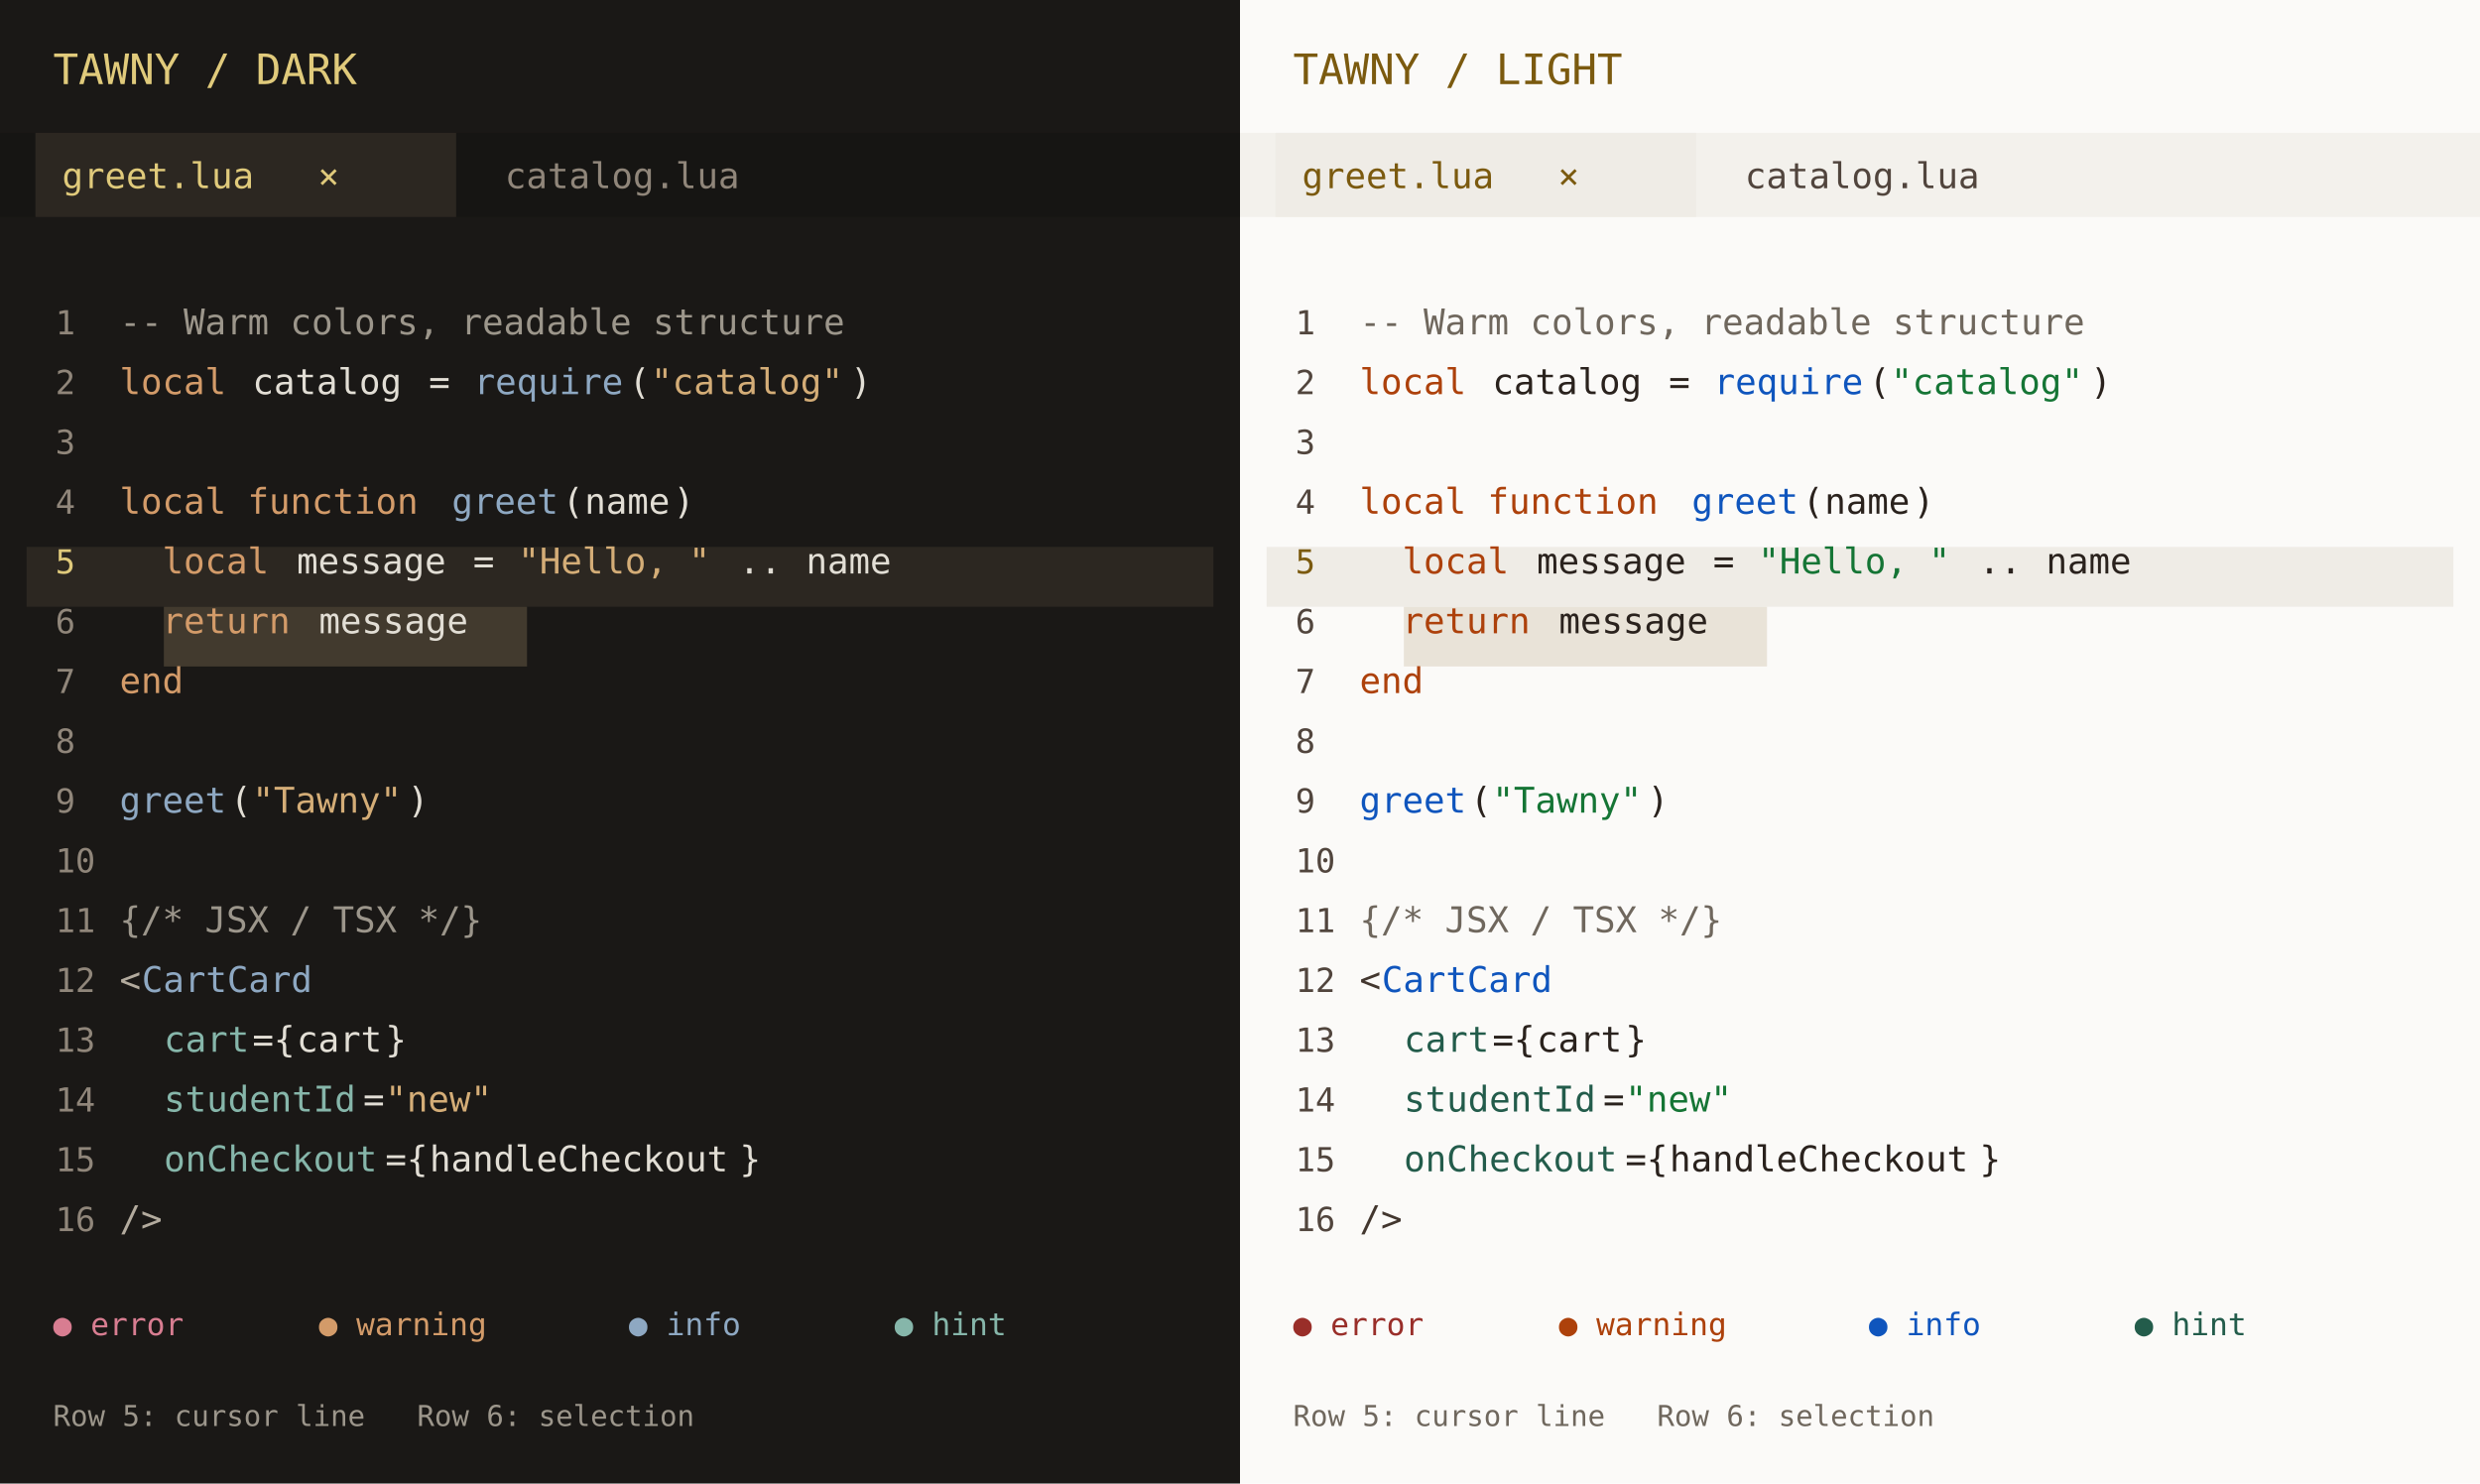
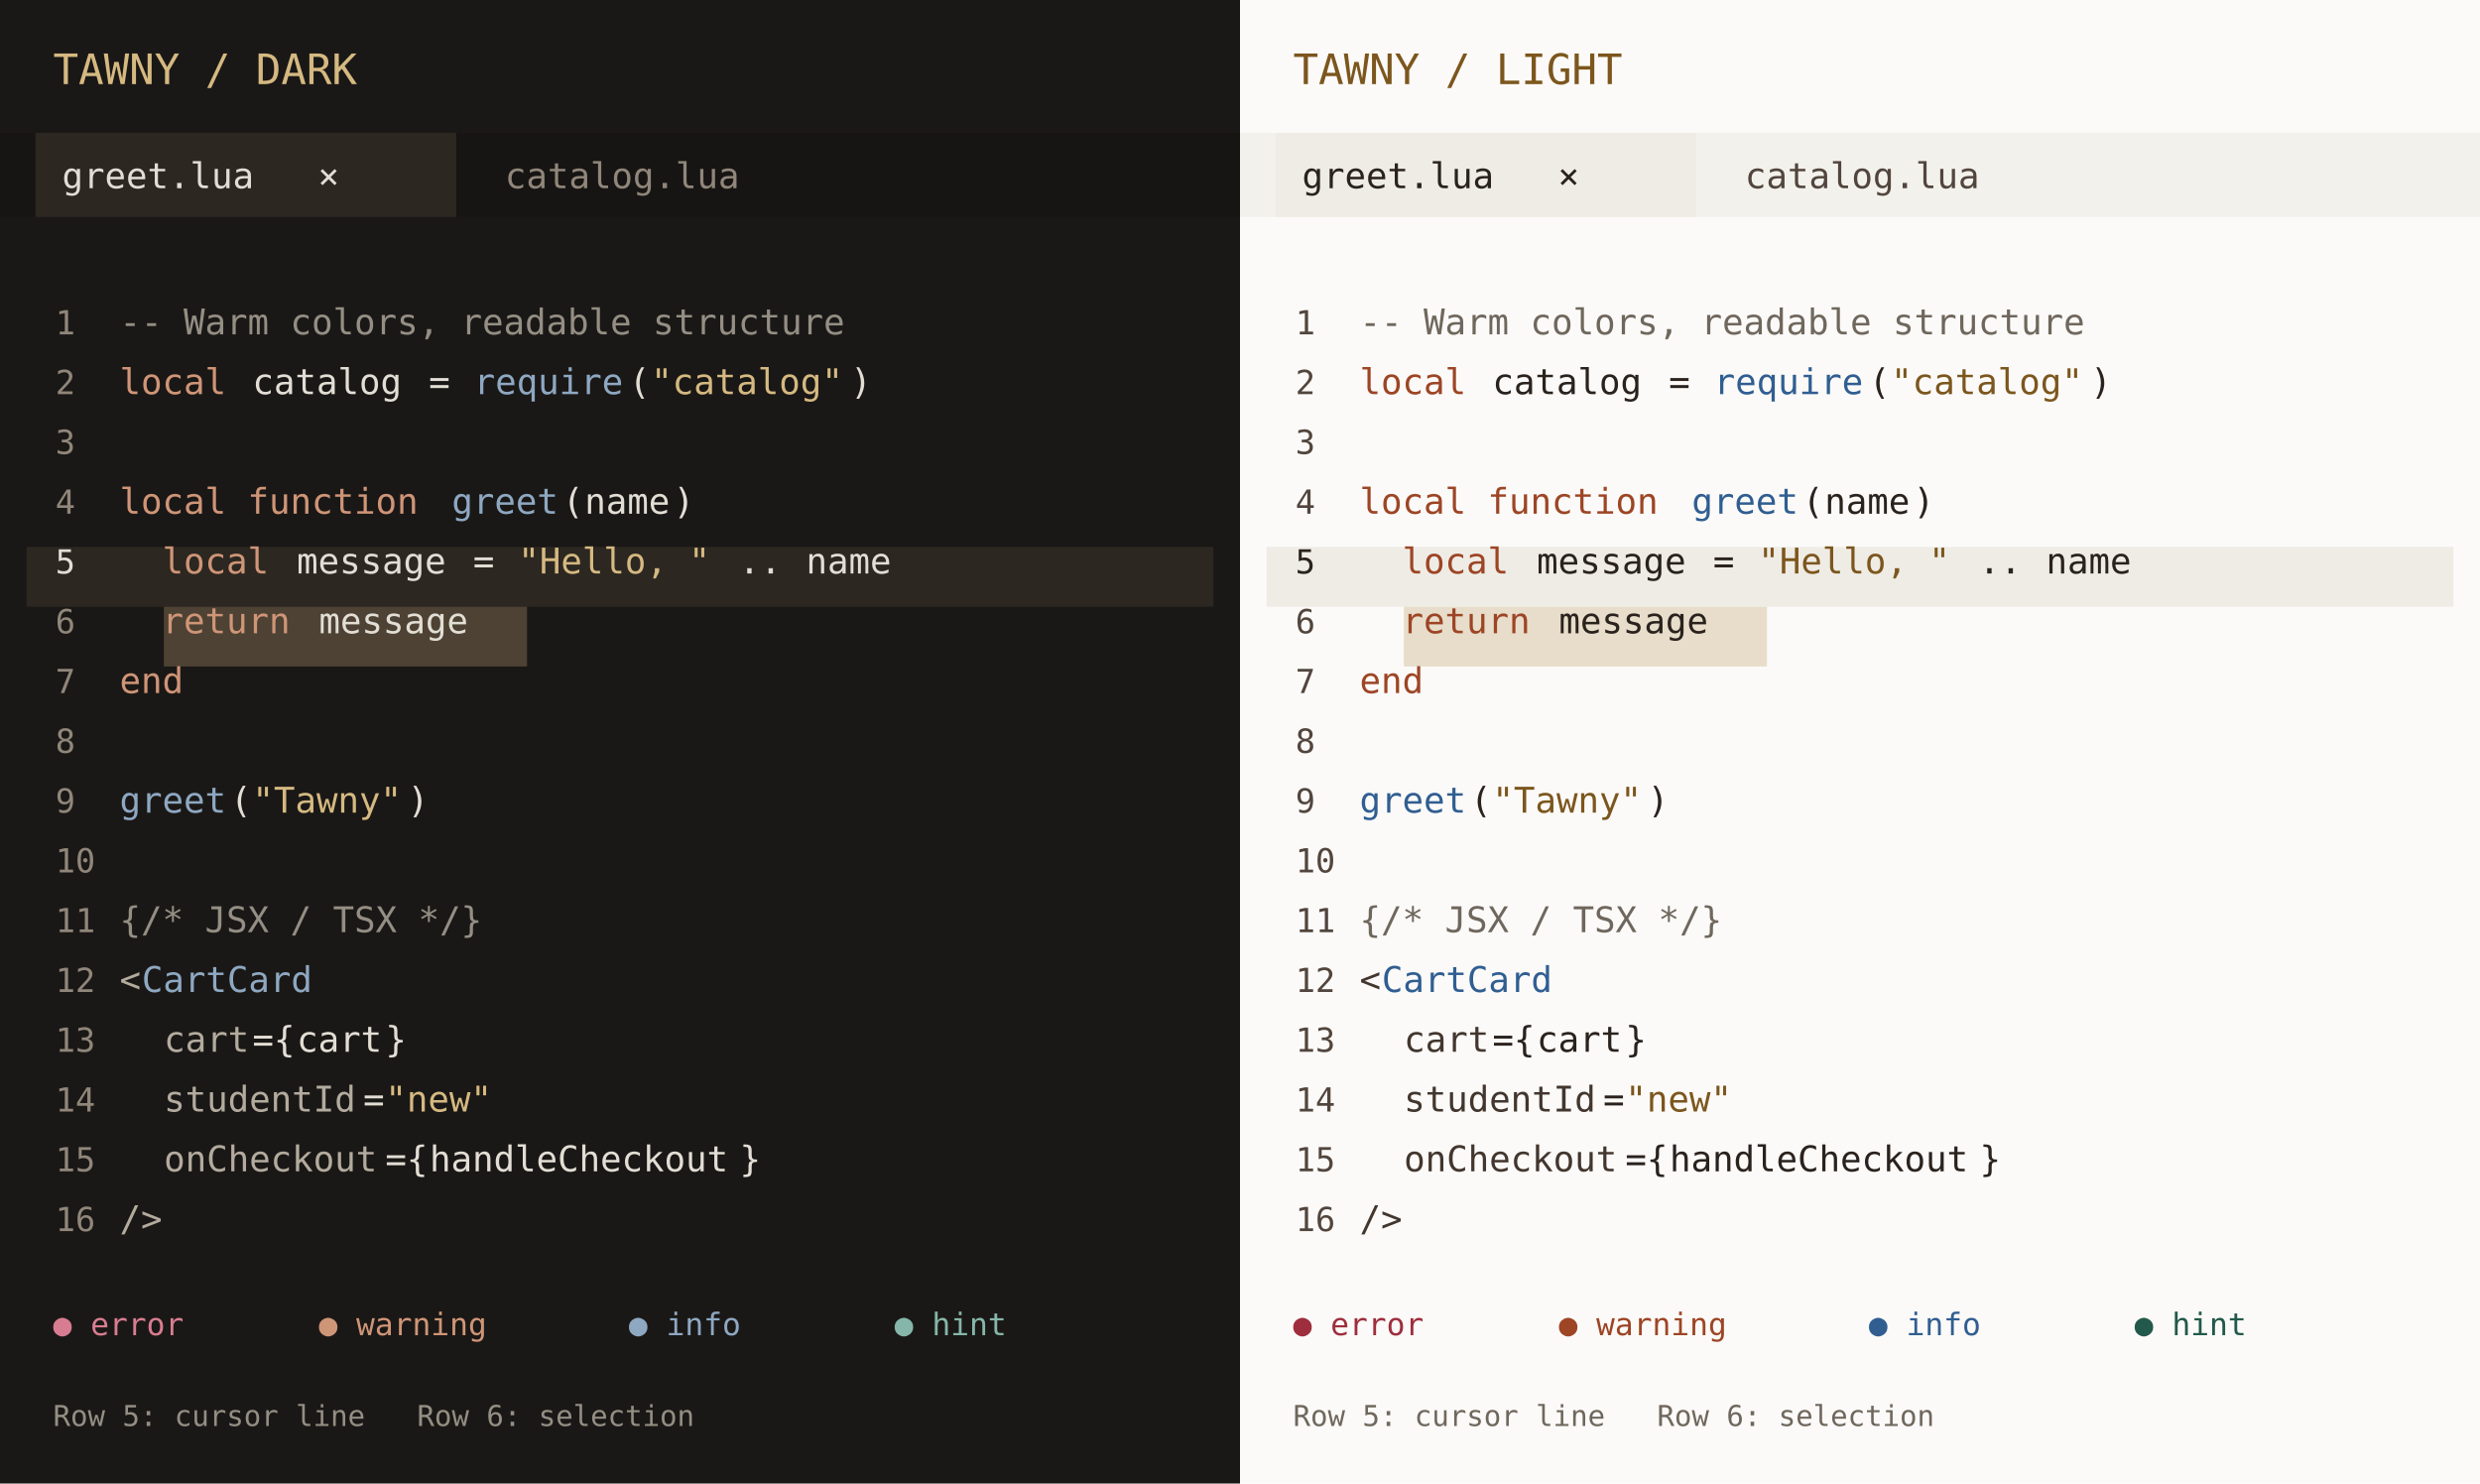
<svg xmlns="http://www.w3.org/2000/svg" width="1120" height="670" viewBox="0 0 1120 670">
  <rect x="0" y="0" width="560" height="670" fill="#1a1816" />
  <g font-family="Menlo,DejaVu Sans Mono,monospace" xml:space="preserve">
-     <text x="24" y="38" fill="#e0ca7b" font-size="19">TAWNY / DARK</text>
+     <text x="24" y="38" fill="#d5b981" font-size="19">TAWNY / DARK</text>
    <rect x="0" y="60" width="560" height="38" fill="#161513" />
    <rect x="16" y="60" width="190" height="38" fill="#2c2721" />
-     <text x="28" y="85" fill="#e0ca7b" font-size="16">greet.lua   ×</text>
+     <text x="28" y="85" fill="#e2ded5" font-size="16">greet.lua   ×</text>
    <text x="228" y="85" fill="#90867a" font-size="16">catalog.lua</text>
    <rect x="12" y="247" width="536" height="27" fill="#2c2721" />
-     <rect x="74" y="274" width="164" height="27" fill="#423a2e" />
+     <rect x="74" y="274" width="164" height="27" fill="#4d4233" />
    <text x="25" y="151" fill="#90867a" font-size="15">1</text>
-     <text x="54" y="151" fill="#9c968b" font-size="16">-- Warm colors, readable structure</text>
+     <text x="54" y="151" fill="#948e84" font-size="16">-- Warm colors, readable structure</text>
    <text x="25" y="178" fill="#90867a" font-size="15">2</text>
-     <text x="54" y="178" fill="#d39b69" font-size="16">local </text>
+     <text x="54" y="178" fill="#cf9577" font-size="16">local </text>
    <text x="114" y="178" fill="#e2ded5" font-size="16">catalog</text>
    <text x="184" y="178" fill="#e2ded5" font-size="16"> = </text>
    <text x="214" y="178" fill="#8ea8c2" font-size="16">require</text>
    <text x="284" y="178" fill="#e2ded5" font-size="16">(</text>
-     <text x="294" y="178" fill="#d4ad77" font-size="16">"catalog"</text>
+     <text x="294" y="178" fill="#d5b981" font-size="16">"catalog"</text>
    <text x="384" y="178" fill="#e2ded5" font-size="16">)</text>
    <text x="25" y="205" fill="#90867a" font-size="15">3</text>
    <text x="25" y="232" fill="#90867a" font-size="15">4</text>
-     <text x="54" y="232" fill="#d39b69" font-size="16">local function </text>
+     <text x="54" y="232" fill="#cf9577" font-size="16">local function </text>
    <text x="204" y="232" fill="#8ea8c2" font-size="16">greet</text>
    <text x="254" y="232" fill="#e2ded5" font-size="16">(</text>
    <text x="264" y="232" fill="#e2ded5" font-size="16">name</text>
    <text x="304" y="232" fill="#e2ded5" font-size="16">)</text>
-     <text x="25" y="259" fill="#e0ca7b" font-size="15">5</text>
-     <text x="54" y="259" fill="#d39b69" font-size="16">  local </text>
+     <text x="25" y="259" fill="#e2ded5" font-size="15">5</text>
+     <text x="54" y="259" fill="#cf9577" font-size="16">  local </text>
    <text x="134" y="259" fill="#e2ded5" font-size="16">message</text>
    <text x="204" y="259" fill="#e2ded5" font-size="16"> = </text>
-     <text x="234" y="259" fill="#d4ad77" font-size="16">"Hello, "</text>
+     <text x="234" y="259" fill="#d5b981" font-size="16">"Hello, "</text>
    <text x="324" y="259" fill="#e2ded5" font-size="16"> .. </text>
    <text x="364" y="259" fill="#e2ded5" font-size="16">name</text>
    <text x="25" y="286" fill="#90867a" font-size="15">6</text>
-     <text x="54" y="286" fill="#d39b69" font-size="16">  return </text>
+     <text x="54" y="286" fill="#cf9577" font-size="16">  return </text>
    <text x="144" y="286" fill="#e2ded5" font-size="16">message</text>
    <text x="25" y="313" fill="#90867a" font-size="15">7</text>
-     <text x="54" y="313" fill="#d39b69" font-size="16">end</text>
+     <text x="54" y="313" fill="#cf9577" font-size="16">end</text>
    <text x="25" y="340" fill="#90867a" font-size="15">8</text>
    <text x="25" y="367" fill="#90867a" font-size="15">9</text>
    <text x="54" y="367" fill="#8ea8c2" font-size="16">greet</text>
    <text x="104" y="367" fill="#e2ded5" font-size="16">(</text>
-     <text x="114" y="367" fill="#d4ad77" font-size="16">"Tawny"</text>
+     <text x="114" y="367" fill="#d5b981" font-size="16">"Tawny"</text>
    <text x="184" y="367" fill="#e2ded5" font-size="16">)</text>
    <text x="25" y="394" fill="#90867a" font-size="15">10</text>
    <text x="25" y="421" fill="#90867a" font-size="15">11</text>
-     <text x="54" y="421" fill="#9c968b" font-size="16">{/* JSX / TSX */}</text>
+     <text x="54" y="421" fill="#948e84" font-size="16">{/* JSX / TSX */}</text>
    <text x="25" y="448" fill="#90867a" font-size="15">12</text>
    <text x="54" y="448" fill="#b3ab9e" font-size="16">&lt;</text>
    <text x="64" y="448" fill="#8ea8c2" font-size="16">CartCard</text>
    <text x="25" y="475" fill="#90867a" font-size="15">13</text>
    <text x="54" y="475" fill="#e2ded5" font-size="16">  </text>
-     <text x="74" y="475" fill="#86b6aa" font-size="16">cart</text>
+     <text x="74" y="475" fill="#b3ab9e" font-size="16">cart</text>
    <text x="114" y="475" fill="#e2ded5" font-size="16">={</text>
    <text x="134" y="475" fill="#e2ded5" font-size="16">cart</text>
    <text x="174" y="475" fill="#e2ded5" font-size="16">}</text>
    <text x="25" y="502" fill="#90867a" font-size="15">14</text>
    <text x="54" y="502" fill="#e2ded5" font-size="16">  </text>
-     <text x="74" y="502" fill="#86b6aa" font-size="16">studentId</text>
+     <text x="74" y="502" fill="#b3ab9e" font-size="16">studentId</text>
    <text x="164" y="502" fill="#e2ded5" font-size="16">=</text>
-     <text x="174" y="502" fill="#d4ad77" font-size="16">"new"</text>
+     <text x="174" y="502" fill="#d5b981" font-size="16">"new"</text>
    <text x="25" y="529" fill="#90867a" font-size="15">15</text>
    <text x="54" y="529" fill="#e2ded5" font-size="16">  </text>
-     <text x="74" y="529" fill="#86b6aa" font-size="16">onCheckout</text>
+     <text x="74" y="529" fill="#b3ab9e" font-size="16">onCheckout</text>
    <text x="174" y="529" fill="#e2ded5" font-size="16">={</text>
    <text x="194" y="529" fill="#e2ded5" font-size="16">handleCheckout</text>
    <text x="334" y="529" fill="#e2ded5" font-size="16">}</text>
    <text x="25" y="556" fill="#90867a" font-size="15">16</text>
    <text x="54" y="556" fill="#b3ab9e" font-size="16">/&gt;</text>
    <text x="24" y="603" fill="#d87d91" font-size="14">● error</text>
-     <text x="144" y="603" fill="#d39b69" font-size="14">● warning</text>
+     <text x="144" y="603" fill="#cf9577" font-size="14">● warning</text>
    <text x="284" y="603" fill="#8ea8c2" font-size="14">● info</text>
    <text x="404" y="603" fill="#86b6aa" font-size="14">● hint</text>
-     <text x="24" y="644" fill="#9c968b" font-size="13">Row 5: cursor line   Row 6: selection</text>
+     <text x="24" y="644" fill="#948e84" font-size="13">Row 5: cursor line   Row 6: selection</text>
  </g>
  <rect x="560" y="0" width="560" height="670" fill="#fbfaf8" />
  <g font-family="Menlo,DejaVu Sans Mono,monospace" xml:space="preserve">
-     <text x="584" y="38" fill="#7b5a0f" font-size="19">TAWNY / LIGHT</text>
+     <text x="584" y="38" fill="#7c561d" font-size="19">TAWNY / LIGHT</text>
    <rect x="560" y="60" width="560" height="38" fill="#f3f1ec" />
    <rect x="576" y="60" width="190" height="38" fill="#efece6" />
-     <text x="588" y="85" fill="#7b5a0f" font-size="16">greet.lua   ×</text>
+     <text x="588" y="85" fill="#2a221d" font-size="16">greet.lua   ×</text>
    <text x="788" y="85" fill="#51453d" font-size="16">catalog.lua</text>
    <rect x="572" y="247" width="536" height="27" fill="#efece6" />
-     <rect x="634" y="274" width="164" height="27" fill="#e9e3d8" />
+     <rect x="634" y="274" width="164" height="27" fill="#e7ddca" />
    <text x="585" y="151" fill="#51453d" font-size="15">1</text>
    <text x="614" y="151" fill="#6f675d" font-size="16">-- Warm colors, readable structure</text>
    <text x="585" y="178" fill="#51453d" font-size="15">2</text>
-     <text x="614" y="178" fill="#ad410b" font-size="16">local </text>
+     <text x="614" y="178" fill="#9d4525" font-size="16">local </text>
    <text x="674" y="178" fill="#2a221d" font-size="16">catalog</text>
    <text x="744" y="178" fill="#2a221d" font-size="16"> = </text>
-     <text x="774" y="178" fill="#0f55bd" font-size="16">require</text>
+     <text x="774" y="178" fill="#305e91" font-size="16">require</text>
    <text x="844" y="178" fill="#2a221d" font-size="16">(</text>
-     <text x="854" y="178" fill="#157535" font-size="16">"catalog"</text>
+     <text x="854" y="178" fill="#7c561d" font-size="16">"catalog"</text>
    <text x="944" y="178" fill="#2a221d" font-size="16">)</text>
    <text x="585" y="205" fill="#51453d" font-size="15">3</text>
    <text x="585" y="232" fill="#51453d" font-size="15">4</text>
-     <text x="614" y="232" fill="#ad410b" font-size="16">local function </text>
-     <text x="764" y="232" fill="#0f55bd" font-size="16">greet</text>
+     <text x="614" y="232" fill="#9d4525" font-size="16">local function </text>
+     <text x="764" y="232" fill="#305e91" font-size="16">greet</text>
    <text x="814" y="232" fill="#2a221d" font-size="16">(</text>
    <text x="824" y="232" fill="#2a221d" font-size="16">name</text>
    <text x="864" y="232" fill="#2a221d" font-size="16">)</text>
-     <text x="585" y="259" fill="#7b5a0f" font-size="15">5</text>
-     <text x="614" y="259" fill="#ad410b" font-size="16">  local </text>
+     <text x="585" y="259" fill="#2a221d" font-size="15">5</text>
+     <text x="614" y="259" fill="#9d4525" font-size="16">  local </text>
    <text x="694" y="259" fill="#2a221d" font-size="16">message</text>
    <text x="764" y="259" fill="#2a221d" font-size="16"> = </text>
-     <text x="794" y="259" fill="#157535" font-size="16">"Hello, "</text>
+     <text x="794" y="259" fill="#7c561d" font-size="16">"Hello, "</text>
    <text x="884" y="259" fill="#2a221d" font-size="16"> .. </text>
    <text x="924" y="259" fill="#2a221d" font-size="16">name</text>
    <text x="585" y="286" fill="#51453d" font-size="15">6</text>
-     <text x="614" y="286" fill="#ad410b" font-size="16">  return </text>
+     <text x="614" y="286" fill="#9d4525" font-size="16">  return </text>
    <text x="704" y="286" fill="#2a221d" font-size="16">message</text>
    <text x="585" y="313" fill="#51453d" font-size="15">7</text>
-     <text x="614" y="313" fill="#ad410b" font-size="16">end</text>
+     <text x="614" y="313" fill="#9d4525" font-size="16">end</text>
    <text x="585" y="340" fill="#51453d" font-size="15">8</text>
    <text x="585" y="367" fill="#51453d" font-size="15">9</text>
-     <text x="614" y="367" fill="#0f55bd" font-size="16">greet</text>
+     <text x="614" y="367" fill="#305e91" font-size="16">greet</text>
    <text x="664" y="367" fill="#2a221d" font-size="16">(</text>
-     <text x="674" y="367" fill="#157535" font-size="16">"Tawny"</text>
+     <text x="674" y="367" fill="#7c561d" font-size="16">"Tawny"</text>
    <text x="744" y="367" fill="#2a221d" font-size="16">)</text>
    <text x="585" y="394" fill="#51453d" font-size="15">10</text>
    <text x="585" y="421" fill="#51453d" font-size="15">11</text>
    <text x="614" y="421" fill="#6f675d" font-size="16">{/* JSX / TSX */}</text>
    <text x="585" y="448" fill="#51453d" font-size="15">12</text>
    <text x="614" y="448" fill="#42362e" font-size="16">&lt;</text>
-     <text x="624" y="448" fill="#0f55bd" font-size="16">CartCard</text>
+     <text x="624" y="448" fill="#305e91" font-size="16">CartCard</text>
    <text x="585" y="475" fill="#51453d" font-size="15">13</text>
    <text x="614" y="475" fill="#2a221d" font-size="16">  </text>
-     <text x="634" y="475" fill="#235c4b" font-size="16">cart</text>
+     <text x="634" y="475" fill="#42362e" font-size="16">cart</text>
    <text x="674" y="475" fill="#2a221d" font-size="16">={</text>
    <text x="694" y="475" fill="#2a221d" font-size="16">cart</text>
    <text x="734" y="475" fill="#2a221d" font-size="16">}</text>
    <text x="585" y="502" fill="#51453d" font-size="15">14</text>
    <text x="614" y="502" fill="#2a221d" font-size="16">  </text>
-     <text x="634" y="502" fill="#235c4b" font-size="16">studentId</text>
+     <text x="634" y="502" fill="#42362e" font-size="16">studentId</text>
    <text x="724" y="502" fill="#2a221d" font-size="16">=</text>
-     <text x="734" y="502" fill="#157535" font-size="16">"new"</text>
+     <text x="734" y="502" fill="#7c561d" font-size="16">"new"</text>
    <text x="585" y="529" fill="#51453d" font-size="15">15</text>
    <text x="614" y="529" fill="#2a221d" font-size="16">  </text>
-     <text x="634" y="529" fill="#235c4b" font-size="16">onCheckout</text>
+     <text x="634" y="529" fill="#42362e" font-size="16">onCheckout</text>
    <text x="734" y="529" fill="#2a221d" font-size="16">={</text>
    <text x="754" y="529" fill="#2a221d" font-size="16">handleCheckout</text>
    <text x="894" y="529" fill="#2a221d" font-size="16">}</text>
    <text x="585" y="556" fill="#51453d" font-size="15">16</text>
    <text x="614" y="556" fill="#42362e" font-size="16">/&gt;</text>
-     <text x="584" y="603" fill="#992e29" font-size="14">● error</text>
-     <text x="704" y="603" fill="#ad410b" font-size="14">● warning</text>
-     <text x="844" y="603" fill="#0f55bd" font-size="14">● info</text>
-     <text x="964" y="603" fill="#235c4b" font-size="14">● hint</text>
+     <text x="584" y="603" fill="#9e2e3d" font-size="14">● error</text>
+     <text x="704" y="603" fill="#9d4525" font-size="14">● warning</text>
+     <text x="844" y="603" fill="#305e91" font-size="14">● info</text>
+     <text x="964" y="603" fill="#22594b" font-size="14">● hint</text>
    <text x="584" y="644" fill="#6f675d" font-size="13">Row 5: cursor line   Row 6: selection</text>
  </g>
</svg>
